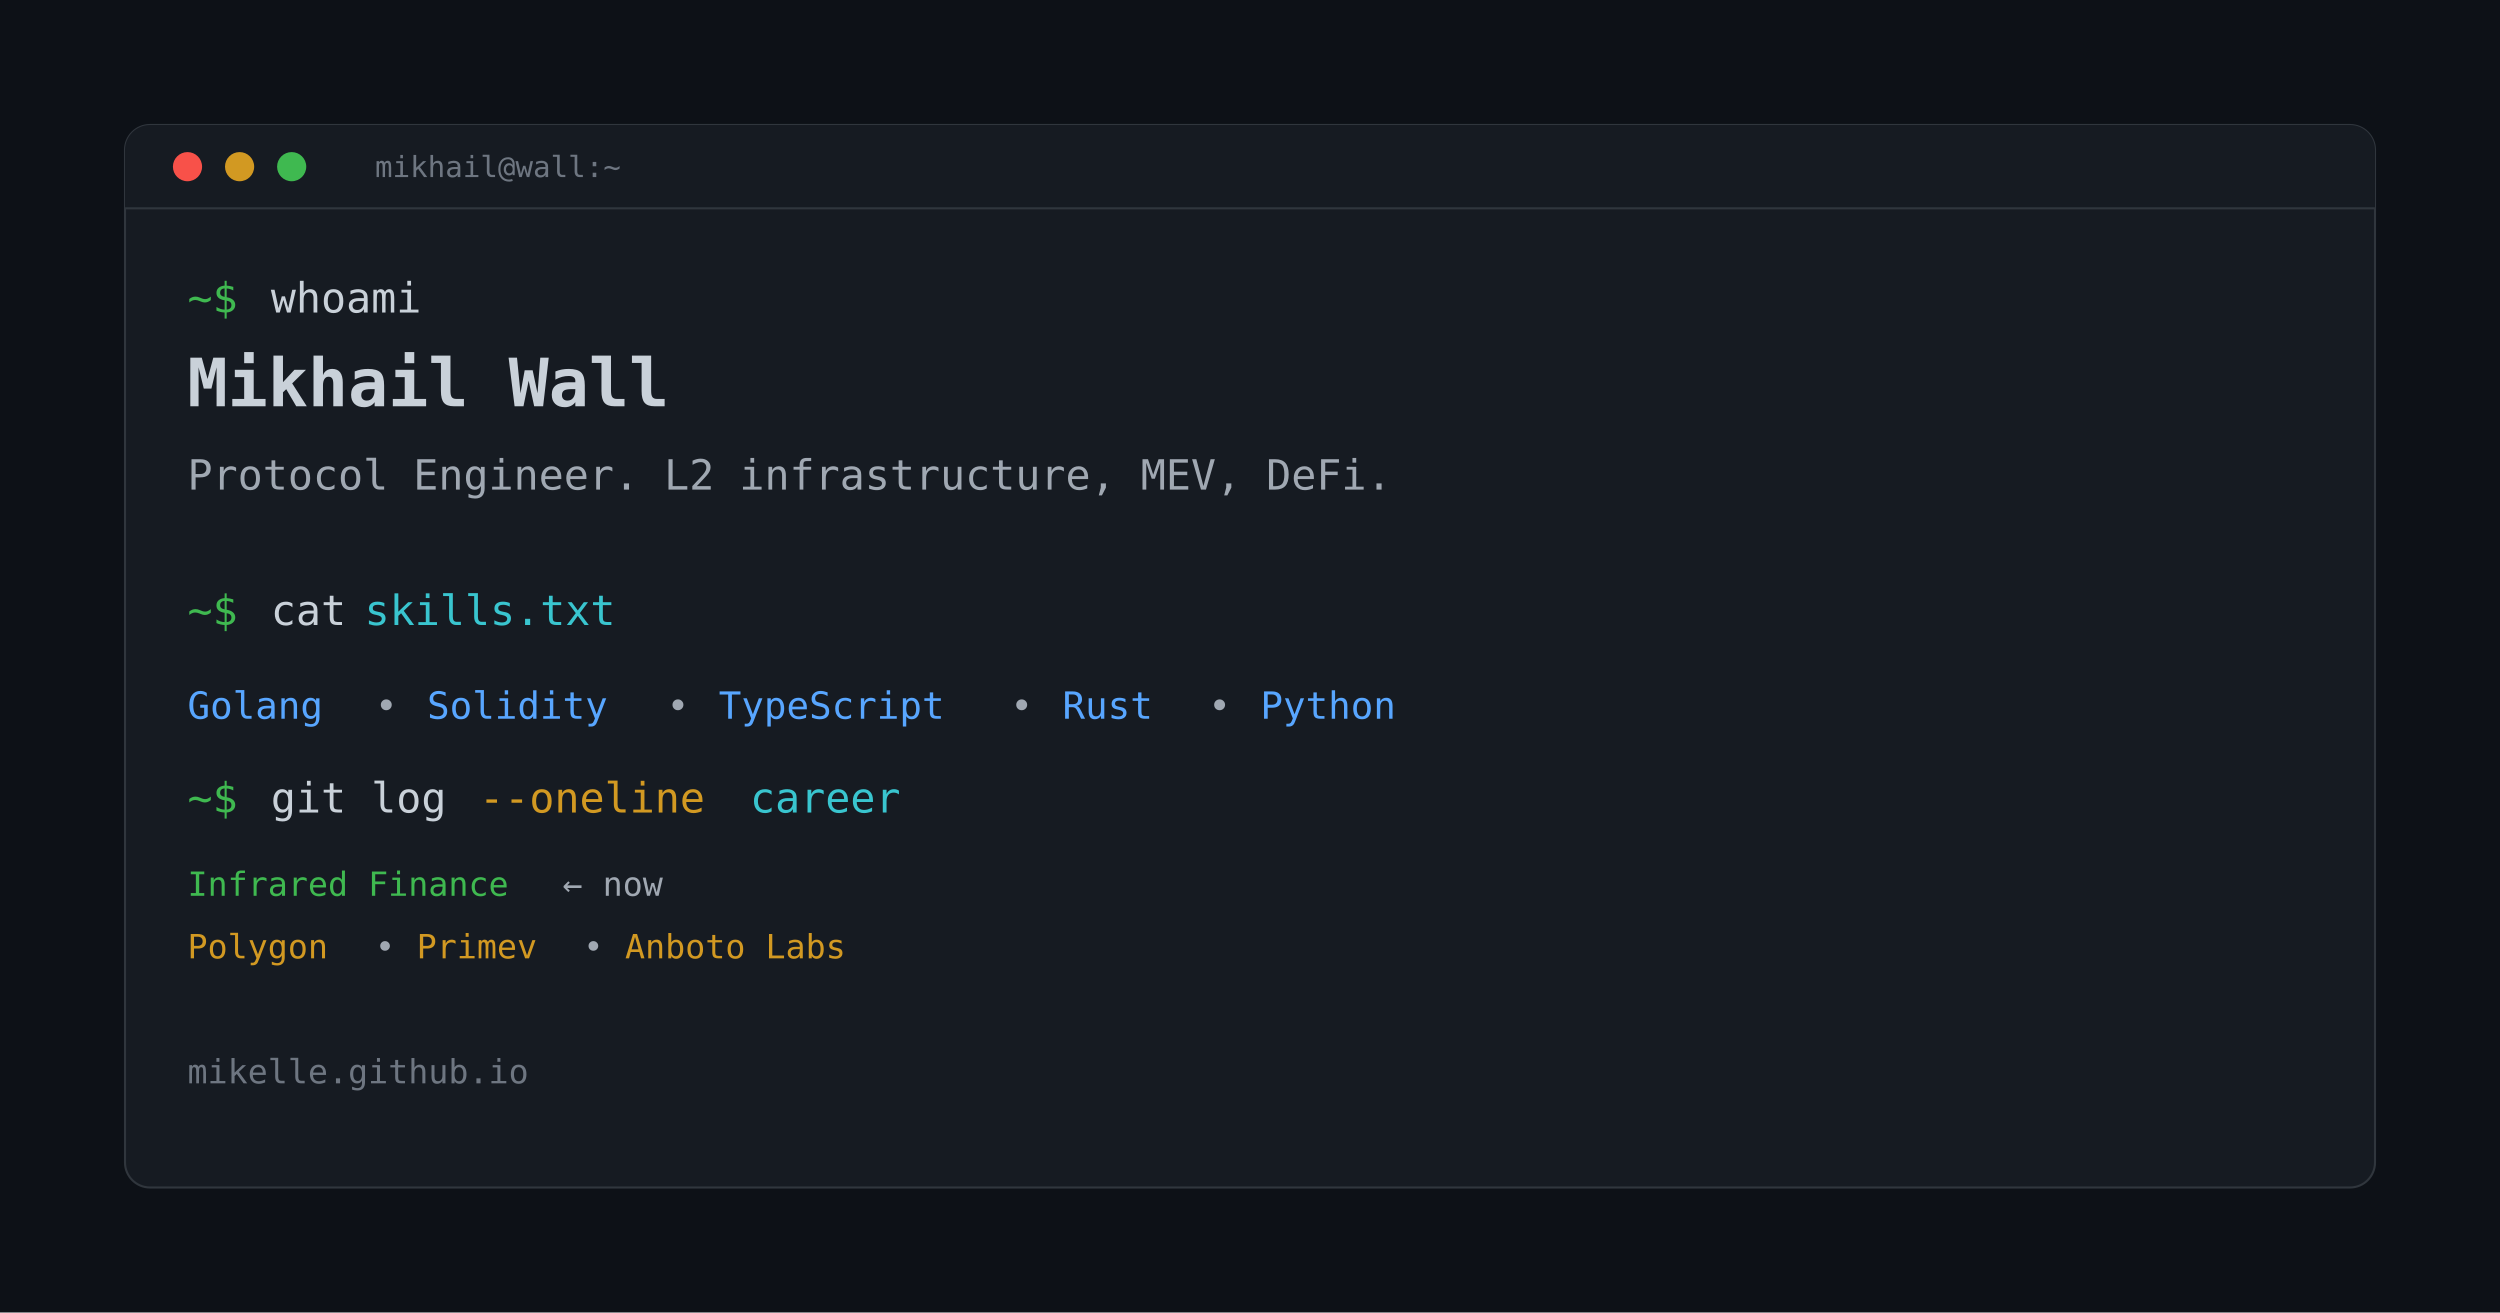
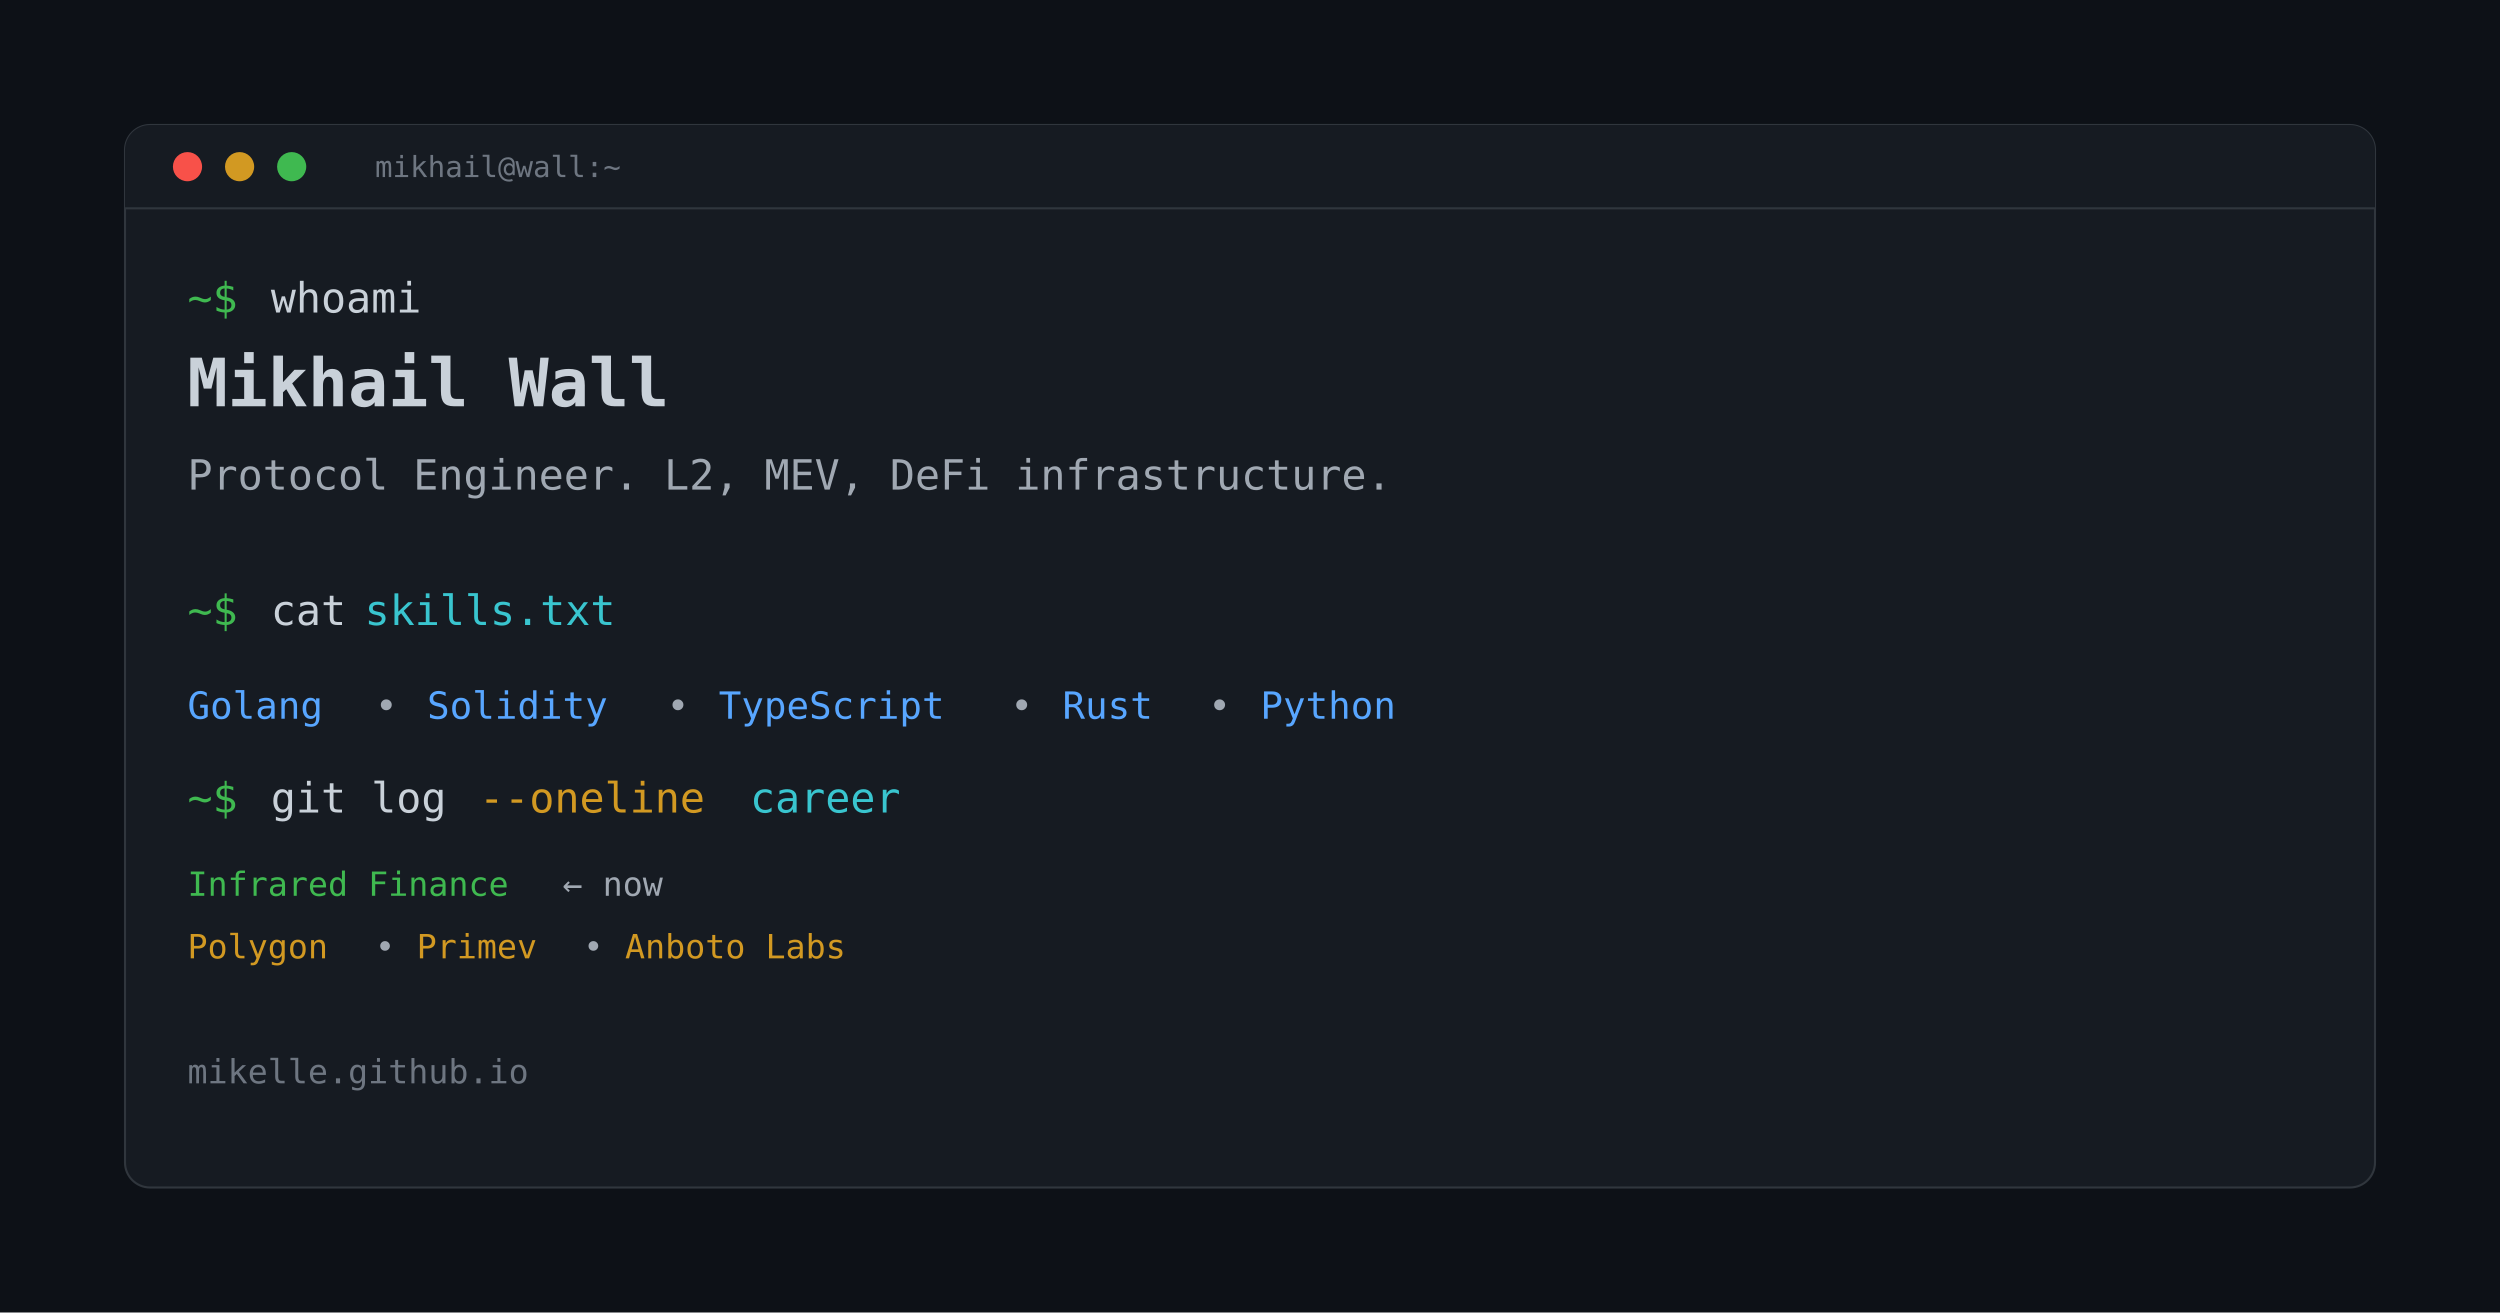
<svg xmlns="http://www.w3.org/2000/svg" viewBox="0 0 1200 630">
  <rect width="1200" height="630" fill="#0d1117" />
  <rect x="60" y="60" width="1080" height="510" rx="12" fill="#161b22" stroke="#30363d" stroke-width="1" />
  <rect x="60" y="60" width="1080" height="40" rx="12" fill="#161b22" />
  <rect x="60" y="88" width="1080" height="12" fill="#161b22" />
  <circle cx="90" cy="80" r="7" fill="#f85149" />
  <circle cx="115" cy="80" r="7" fill="#d29922" />
  <circle cx="140" cy="80" r="7" fill="#3fb950" />
  <text x="180" y="85" font-family="monospace" font-size="14" fill="#6e7681">mikhail@wall:~</text>
  <line x1="60" y1="100" x2="1140" y2="100" stroke="#30363d" stroke-width="1" />
  <text x="90" y="150" font-family="monospace" font-size="20" fill="#3fb950">~$</text>
  <text x="130" y="150" font-family="monospace" font-size="20" fill="#c9d1d9">whoami</text>
  <text x="90" y="195" font-family="monospace" font-size="32" font-weight="bold" fill="#c9d1d9">Mikhail Wall</text>
-   <text x="90" y="235" font-family="monospace" font-size="20" fill="#a0a8b2">Protocol Engineer. L2 infrastructure, MEV, DeFi.</text>
+   <text x="90" y="235" font-family="monospace" font-size="20" fill="#a0a8b2">Protocol Engineer. L2, MEV, DeFi infrastructure.</text>
  <text x="90" y="300" font-family="monospace" font-size="20" fill="#3fb950">~$</text>
  <text x="130" y="300" font-family="monospace" font-size="20" fill="#c9d1d9">cat</text>
  <text x="175" y="300" font-family="monospace" font-size="20" fill="#39c5cf">skills.txt</text>
  <text x="90" y="345" font-family="monospace" font-size="18" fill="#58a6ff">Golang</text>
  <text x="180" y="345" font-family="monospace" font-size="18" fill="#a0a8b2">•</text>
  <text x="205" y="345" font-family="monospace" font-size="18" fill="#58a6ff">Solidity</text>
  <text x="320" y="345" font-family="monospace" font-size="18" fill="#a0a8b2">•</text>
  <text x="345" y="345" font-family="monospace" font-size="18" fill="#58a6ff">TypeScript</text>
  <text x="485" y="345" font-family="monospace" font-size="18" fill="#a0a8b2">•</text>
  <text x="510" y="345" font-family="monospace" font-size="18" fill="#58a6ff">Rust</text>
  <text x="580" y="345" font-family="monospace" font-size="18" fill="#a0a8b2">•</text>
  <text x="605" y="345" font-family="monospace" font-size="18" fill="#58a6ff">Python</text>
  <text x="90" y="390" font-family="monospace" font-size="20" fill="#3fb950">~$</text>
  <text x="130" y="390" font-family="monospace" font-size="20" fill="#c9d1d9">git log</text>
  <text x="230" y="390" font-family="monospace" font-size="20" fill="#d29922">--oneline</text>
  <text x="360" y="390" font-family="monospace" font-size="20" fill="#39c5cf">career</text>
  <text x="90" y="430" font-family="monospace" font-size="16" fill="#3fb950">Infrared Finance</text>
  <text x="270" y="430" font-family="monospace" font-size="16" fill="#a0a8b2">← now</text>
  <text x="90" y="460" font-family="monospace" font-size="16" fill="#d29922">Polygon</text>
  <text x="180" y="460" font-family="monospace" font-size="16" fill="#a0a8b2">•</text>
  <text x="200" y="460" font-family="monospace" font-size="16" fill="#d29922">Primev</text>
  <text x="280" y="460" font-family="monospace" font-size="16" fill="#a0a8b2">•</text>
  <text x="300" y="460" font-family="monospace" font-size="16" fill="#d29922">Anboto Labs</text>
  <text x="90" y="520" font-family="monospace" font-size="16" fill="#6e7681">mikelle.github.io</text>
</svg>
